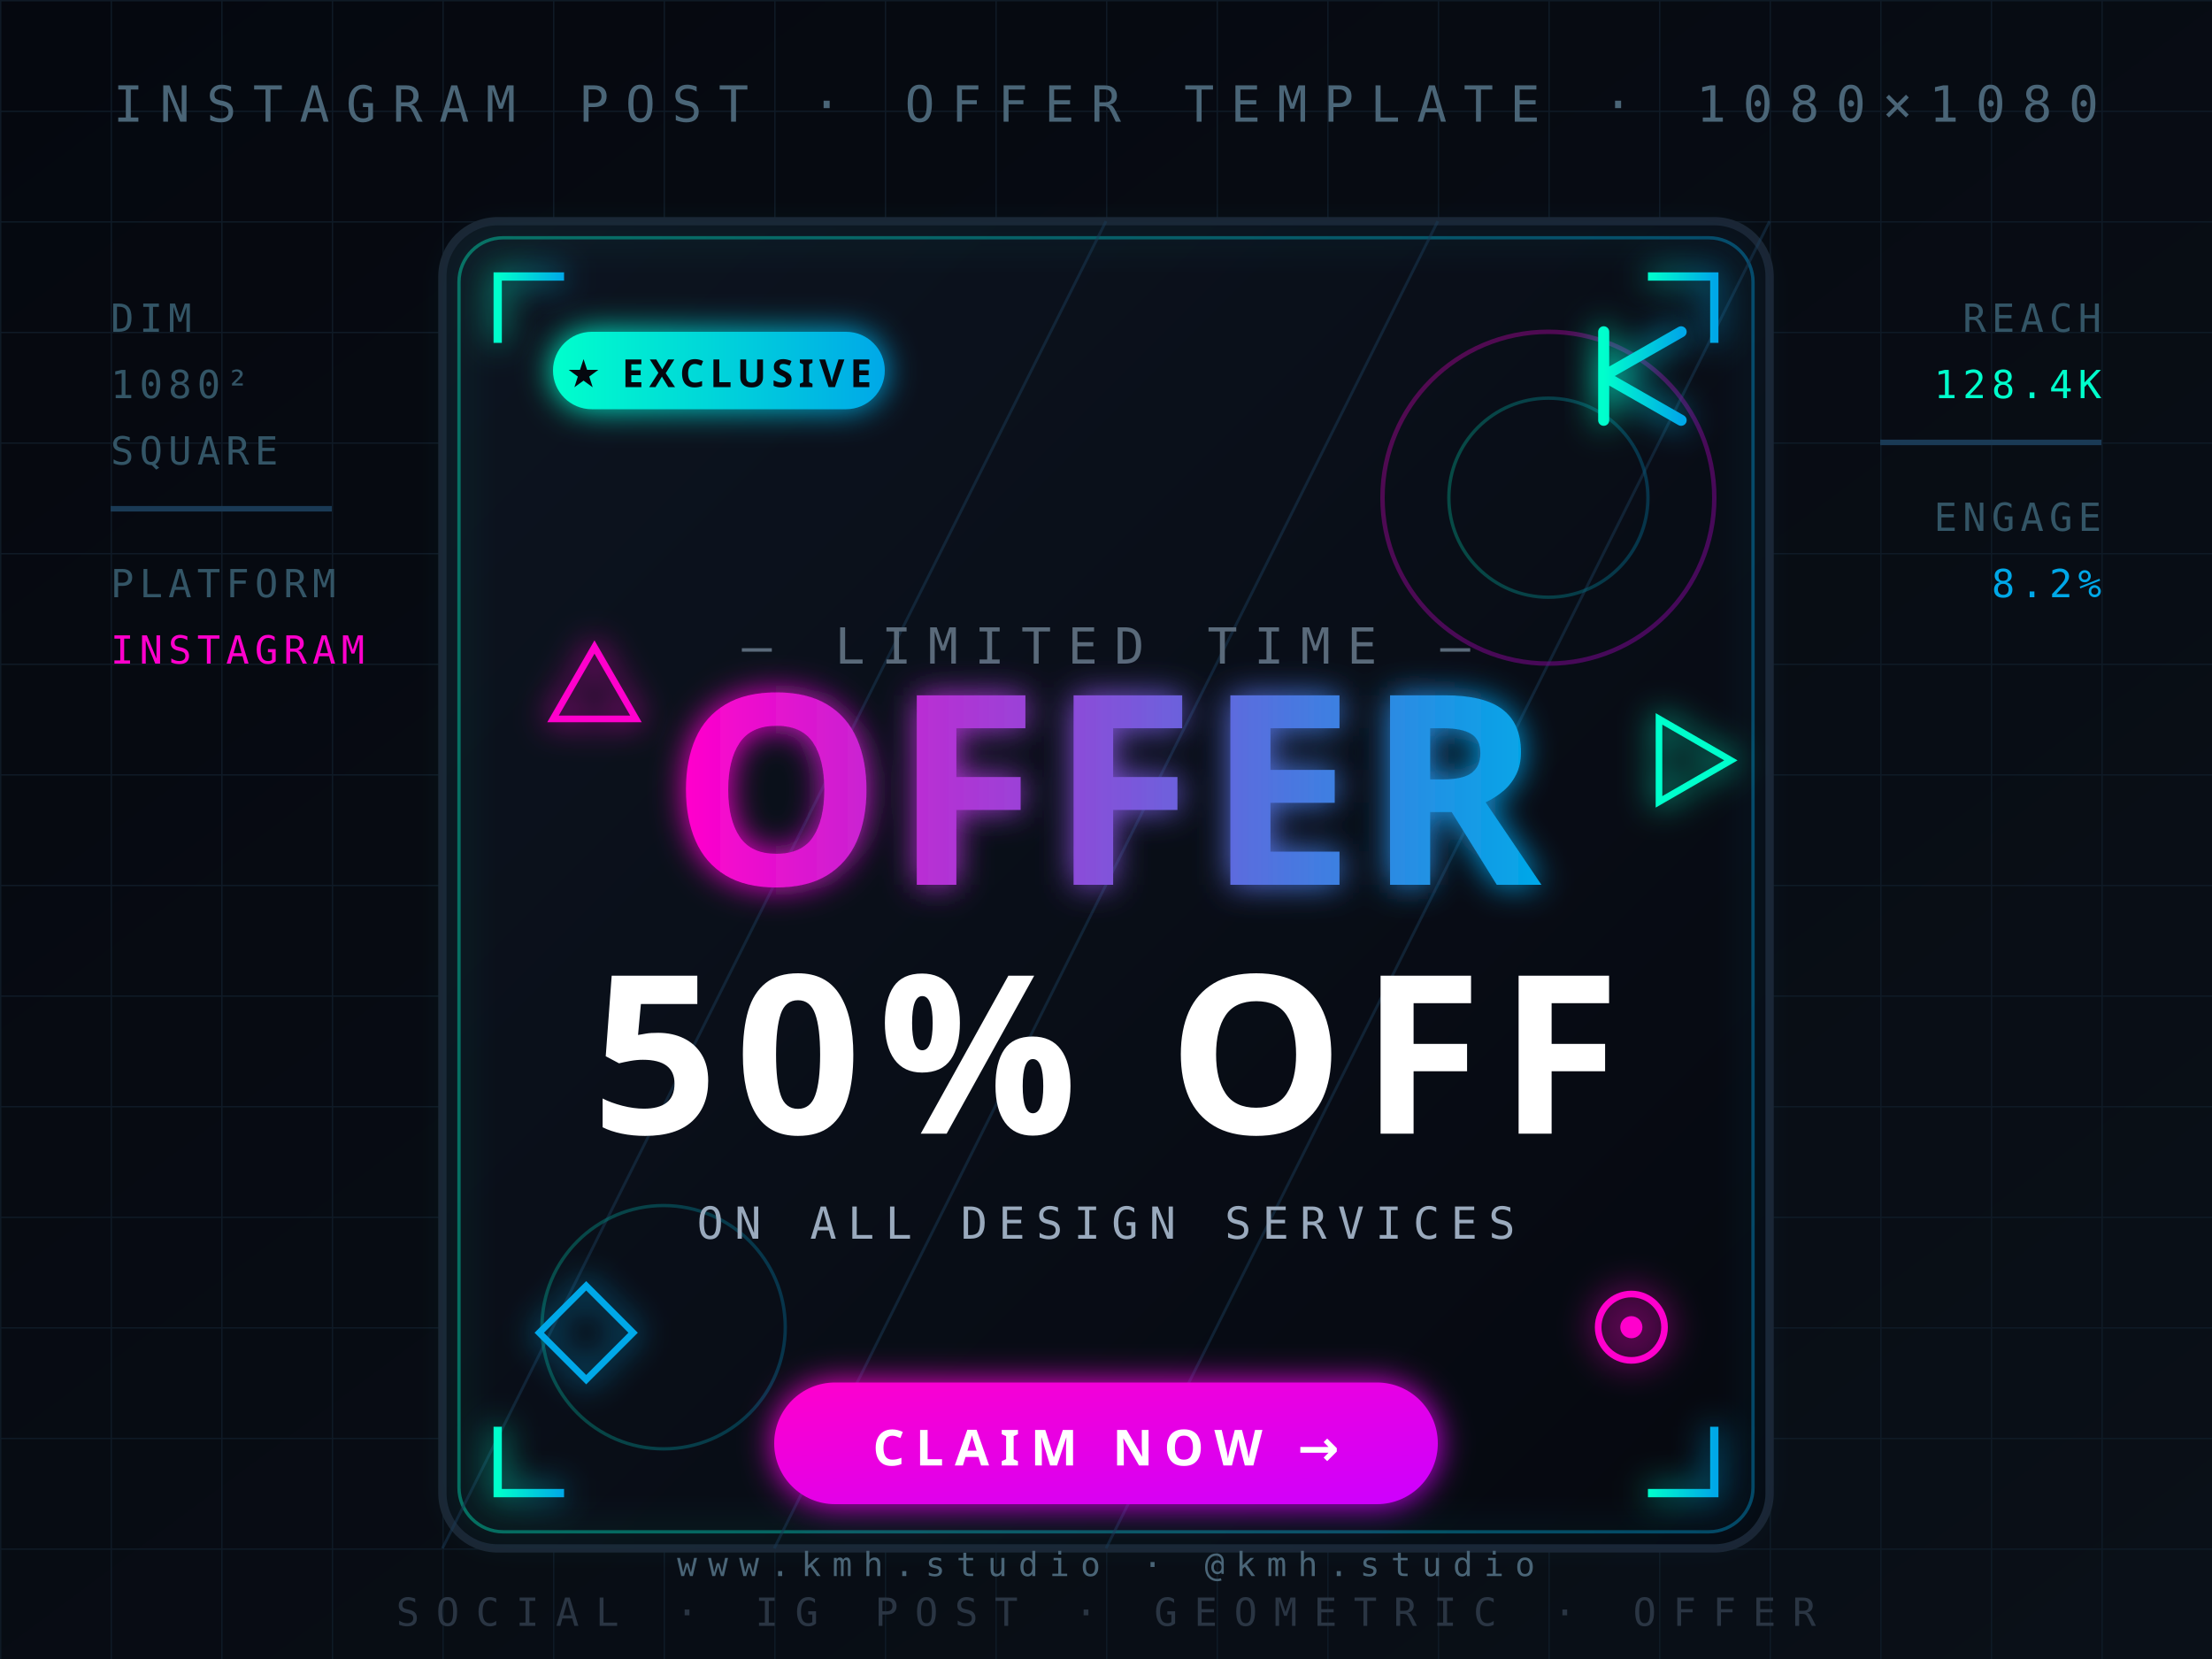
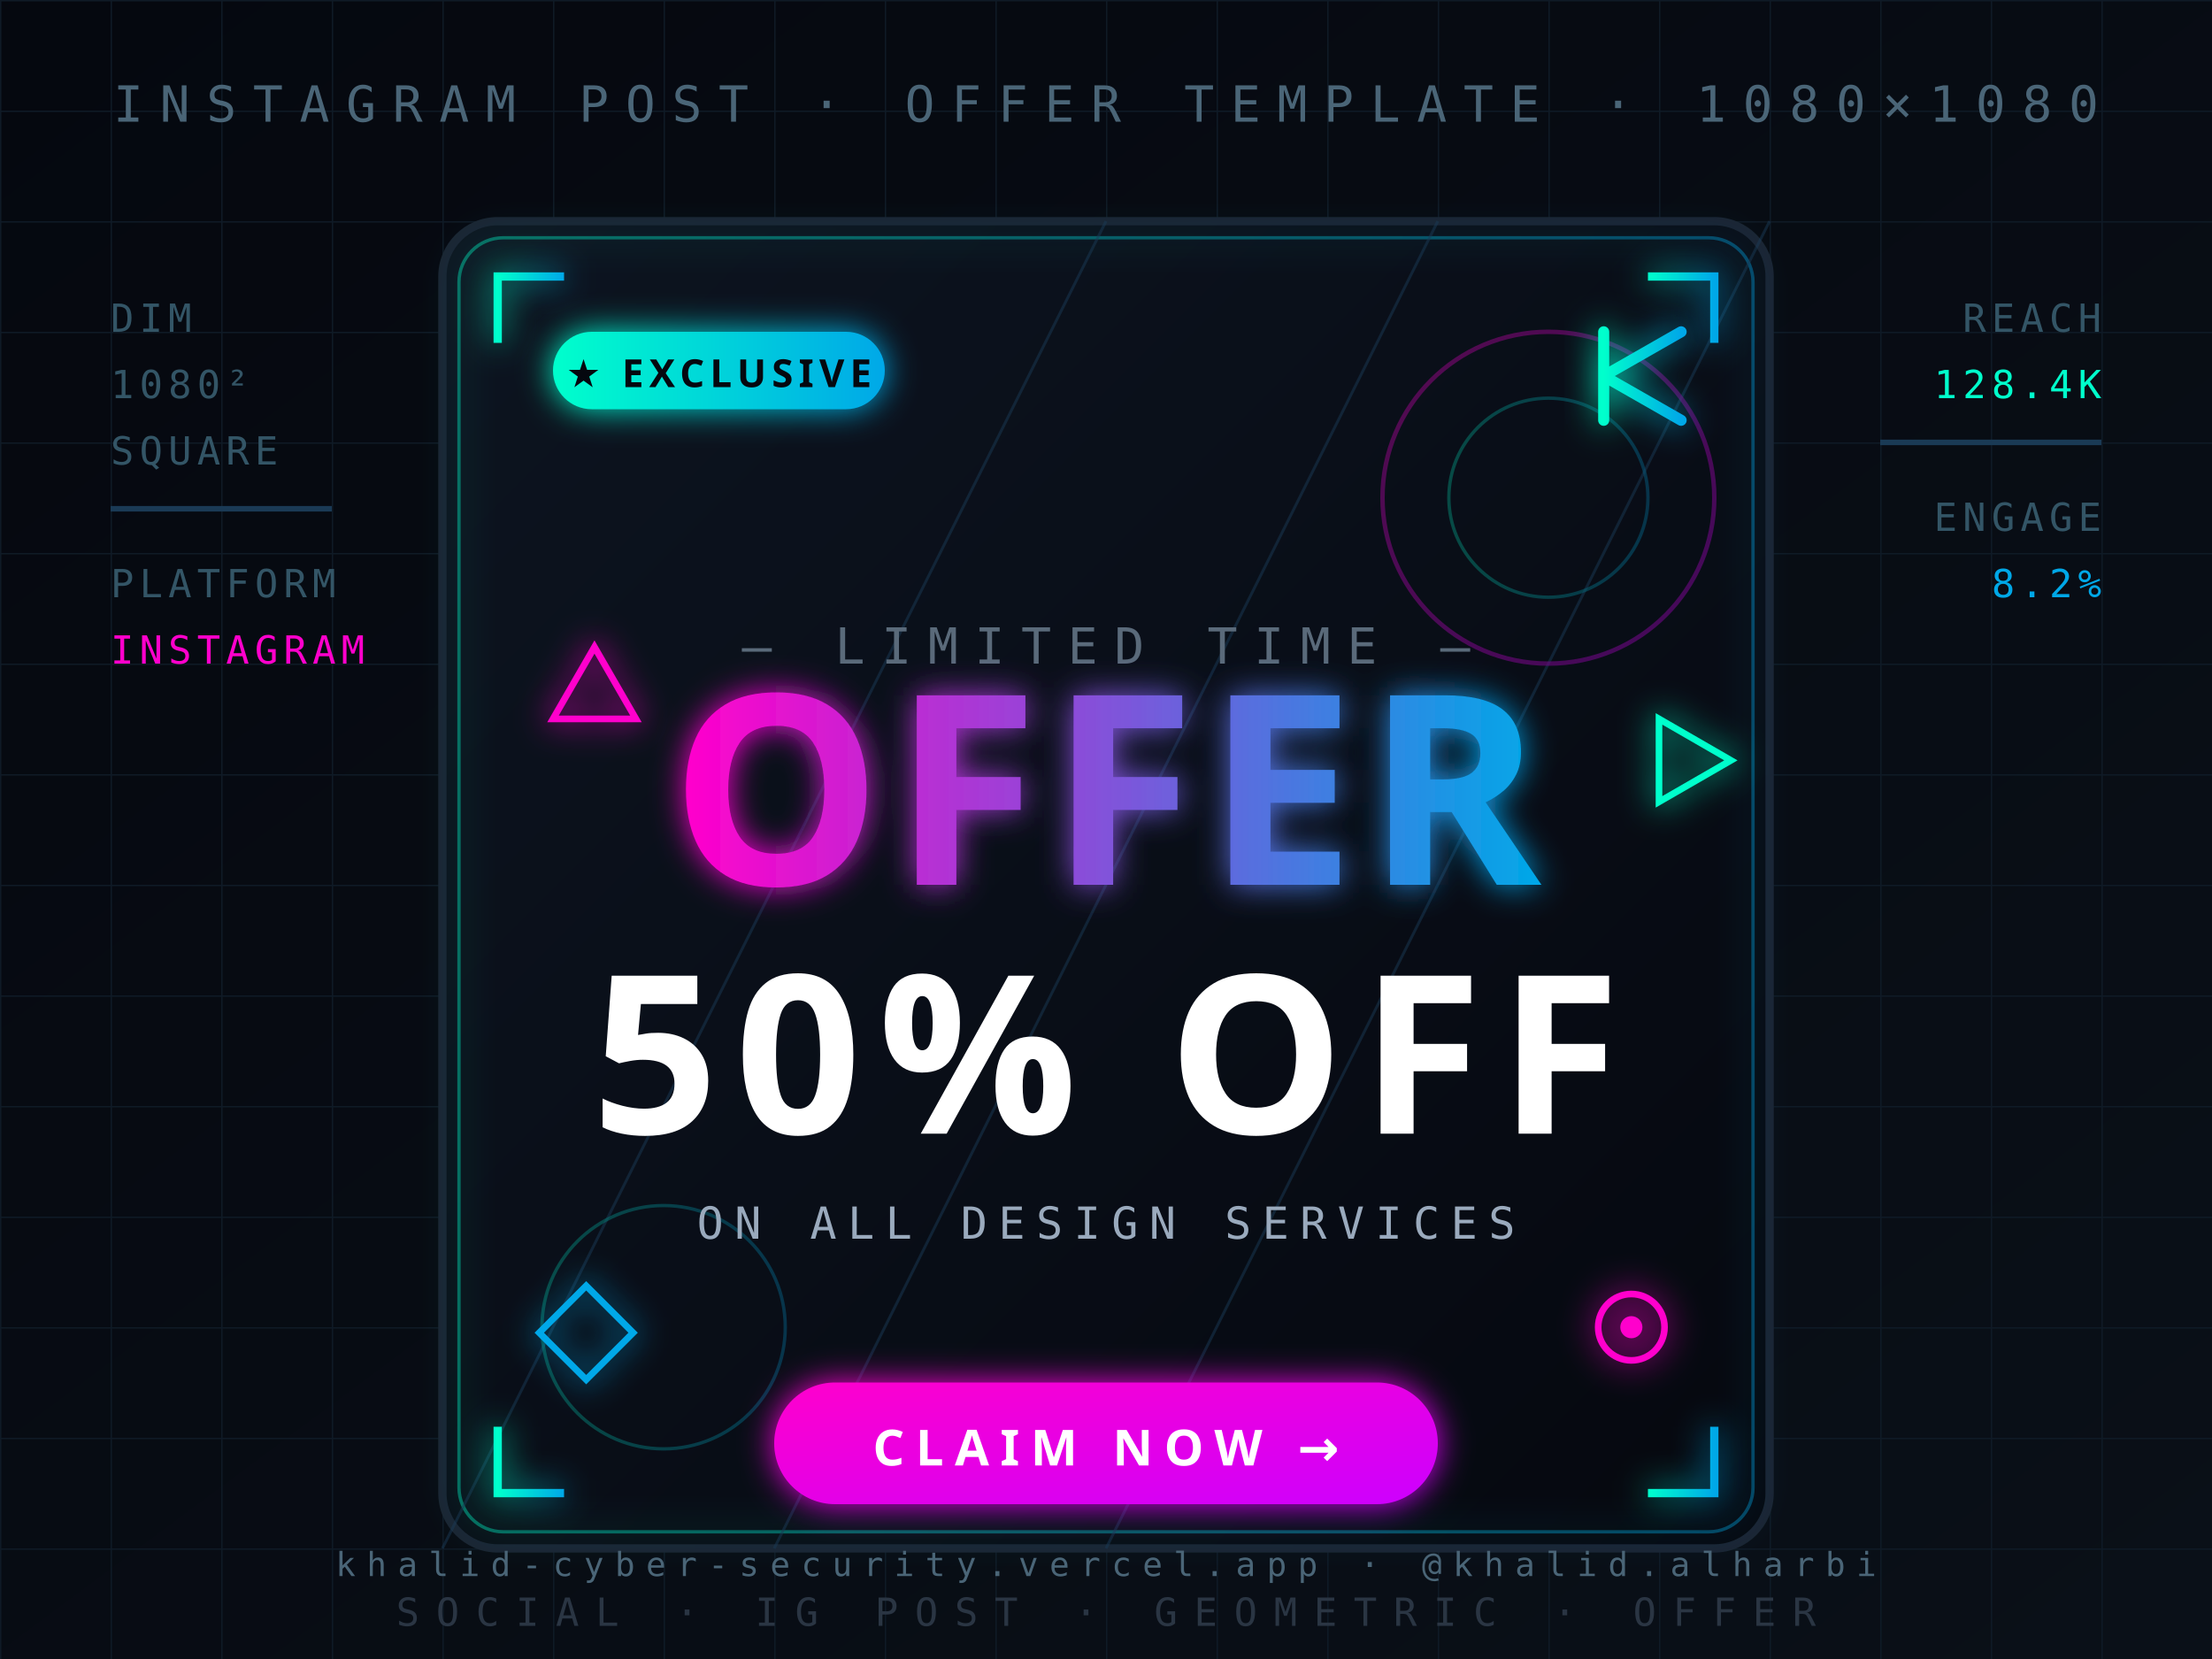
<svg xmlns="http://www.w3.org/2000/svg" viewBox="0 0 400 300">
  <defs>
    <linearGradient id="bg16" x1="0%" y1="0%" x2="100%" y2="100%">
      <stop offset="0%" stop-color="#05080f" />
      <stop offset="100%" stop-color="#0a1018" />
    </linearGradient>
    <linearGradient id="post16" x1="0%" y1="0%" x2="100%" y2="100%">
      <stop offset="0%" stop-color="#0d1420" />
      <stop offset="100%" stop-color="#05080f" />
    </linearGradient>
    <linearGradient id="neon16" x1="0%" y1="0%" x2="100%" y2="0%">
      <stop offset="0%" stop-color="#00ffcc" />
      <stop offset="100%" stop-color="#00a8e8" />
    </linearGradient>
    <linearGradient id="pink16" x1="0%" y1="0%" x2="100%" y2="100%">
      <stop offset="0%" stop-color="#ff00cc" />
      <stop offset="100%" stop-color="#cc00ff" />
    </linearGradient>
    <linearGradient id="offer16" x1="0%" y1="0%" x2="100%" y2="0%">
      <stop offset="0%" stop-color="#ff00cc" />
      <stop offset="100%" stop-color="#00a8e8" />
    </linearGradient>
    <filter id="glow16" x="-50%" y="-50%" width="200%" height="200%">
      <feGaussianBlur stdDeviation="3" result="blur" />
      <feMerge>
        <feMergeNode in="blur" />
        <feMergeNode in="SourceGraphic" />
      </feMerge>
    </filter>
    <pattern id="grid16" width="20" height="20" patternUnits="userSpaceOnUse">
      <path d="M 20 0 L 0 0 0 20" fill="none" stroke="#0f1a26" stroke-width="0.5" />
    </pattern>
  </defs>
  <rect width="400" height="300" fill="url(#bg16)" />
  <rect width="400" height="300" fill="url(#grid16)" />
  <text x="200" y="22" text-anchor="middle" font-family="'Share Tech Mono', monospace" font-size="9" fill="#4a6577" letter-spacing="3">INSTAGRAM POST · OFFER TEMPLATE · 1080×1080</text>
  <g font-family="'Share Tech Mono', monospace" font-size="7" fill="#335566" letter-spacing="1">
    <text x="20" y="60">DIM</text>
    <text x="20" y="72">1080²</text>
    <text x="20" y="84">SQUARE</text>
    <line x1="20" y1="92" x2="60" y2="92" stroke="#1a3a55" />
    <text x="20" y="108">PLATFORM</text>
    <text x="20" y="120" fill="#ff00cc">INSTAGRAM</text>
    <text x="380" y="60" text-anchor="end">REACH</text>
    <text x="380" y="72" text-anchor="end" fill="#00ffcc">128.4K</text>
    <line x1="340" y1="80" x2="380" y2="80" stroke="#1a3a55" />
    <text x="380" y="96" text-anchor="end">ENGAGE</text>
    <text x="380" y="108" text-anchor="end" fill="#00a8e8">8.2%</text>
  </g>
  <g transform="translate(80,40)">
    <rect width="240" height="240" rx="10" fill="url(#post16)" stroke="#1a2433" stroke-width="1.5" />
    <rect x="3" y="3" width="234" height="234" rx="8" fill="none" stroke="url(#neon16)" stroke-width="0.6" opacity="0.4" filter="url(#glow16)" />
    <g opacity="0.5">
      <line x1="0" y1="240" x2="120" y2="0" stroke="#1a3a55" stroke-width="0.5" />
      <line x1="60" y1="240" x2="180" y2="0" stroke="#1a3a55" stroke-width="0.5" />
      <line x1="120" y1="240" x2="240" y2="0" stroke="#1a3a55" stroke-width="0.5" />
      <circle cx="200" cy="50" r="30" fill="none" stroke="url(#pink16)" stroke-width="0.8" opacity="0.6" />
      <circle cx="200" cy="50" r="18" fill="none" stroke="url(#neon16)" stroke-width="0.6" opacity="0.5" />
      <circle cx="40" cy="200" r="22" fill="none" stroke="url(#neon16)" stroke-width="0.6" opacity="0.5" />
    </g>
    <g transform="translate(20,20)">
      <rect width="60" height="14" rx="7" fill="url(#neon16)" filter="url(#glow16)" />
      <text x="30" y="10" text-anchor="middle" font-family="'Arial Black', sans-serif" font-size="7" font-weight="900" fill="#05080f" letter-spacing="1">★ EXCLUSIVE</text>
    </g>
    <g transform="translate(210,20)" filter="url(#glow16)">
      <path d="M 0 0 L 0 16 M 0 8 L 14 0 M 0 8 L 14 16" stroke="url(#neon16)" stroke-width="2" fill="none" stroke-linecap="round" />
    </g>
    <g transform="translate(120,110)" text-anchor="middle">
      <text font-family="'Share Tech Mono', monospace" font-size="9" fill="#5a6a7a" y="-30" letter-spacing="3">— LIMITED TIME —</text>
      <g filter="url(#glow16)">
        <text font-family="'Arial Black', sans-serif" font-size="48" font-weight="900" fill="url(#offer16)" y="10" letter-spacing="2">OFFER</text>
      </g>
      <text font-family="'Arial Black', sans-serif" font-size="40" font-weight="900" fill="#ffffff" y="55" letter-spacing="3">50% OFF</text>
      <text font-family="'Share Tech Mono', monospace" font-size="8" fill="#9aaabd" y="74" letter-spacing="2">ON ALL DESIGN SERVICES</text>
    </g>
    <g filter="url(#glow16)">
      <polygon points="20,90 35,90 27.5,77" fill="none" stroke="#ff00cc" stroke-width="1.2" />
      <polygon points="220,90 220,105 233,97.5" fill="none" stroke="#00ffcc" stroke-width="1.2" />
      <rect x="20" y="195" width="12" height="12" fill="none" stroke="#00a8e8" stroke-width="1.2" transform="rotate(45 26 201)" />
      <circle cx="215" cy="200" r="6" fill="none" stroke="#ff00cc" stroke-width="1.2" />
      <circle cx="215" cy="200" r="2" fill="#ff00cc" />
    </g>
    <g transform="translate(60,210)">
      <rect width="120" height="22" rx="11" fill="url(#pink16)" filter="url(#glow16)" />
      <text x="60" y="15" text-anchor="middle" font-family="'Arial Black', sans-serif" font-size="9" font-weight="900" fill="#ffffff" letter-spacing="2">CLAIM NOW →</text>
    </g>
-     <text x="120" y="245" text-anchor="middle" font-family="monospace" font-size="6" fill="#4a6577" letter-spacing="2">www.kmh.studio · @kmh.studio</text>
+     <text x="120" y="245" text-anchor="middle" font-family="monospace" font-size="6" fill="#4a6577" letter-spacing="2">khalid-cyber-security.vercel.app · @khalid.alharbi</text>
    <g stroke="url(#neon16)" stroke-width="1.5" fill="none" filter="url(#glow16)">
      <path d="M 10 22 L 10 10 L 22 10" />
      <path d="M 230 22 L 230 10 L 218 10" />
      <path d="M 10 218 L 10 230 L 22 230" />
      <path d="M 230 218 L 230 230 L 218 230" />
    </g>
  </g>
  <text x="200" y="294" text-anchor="middle" font-family="'Share Tech Mono', monospace" font-size="7" fill="#2a3543" letter-spacing="3">SOCIAL · IG POST · GEOMETRIC · OFFER</text>
</svg>
